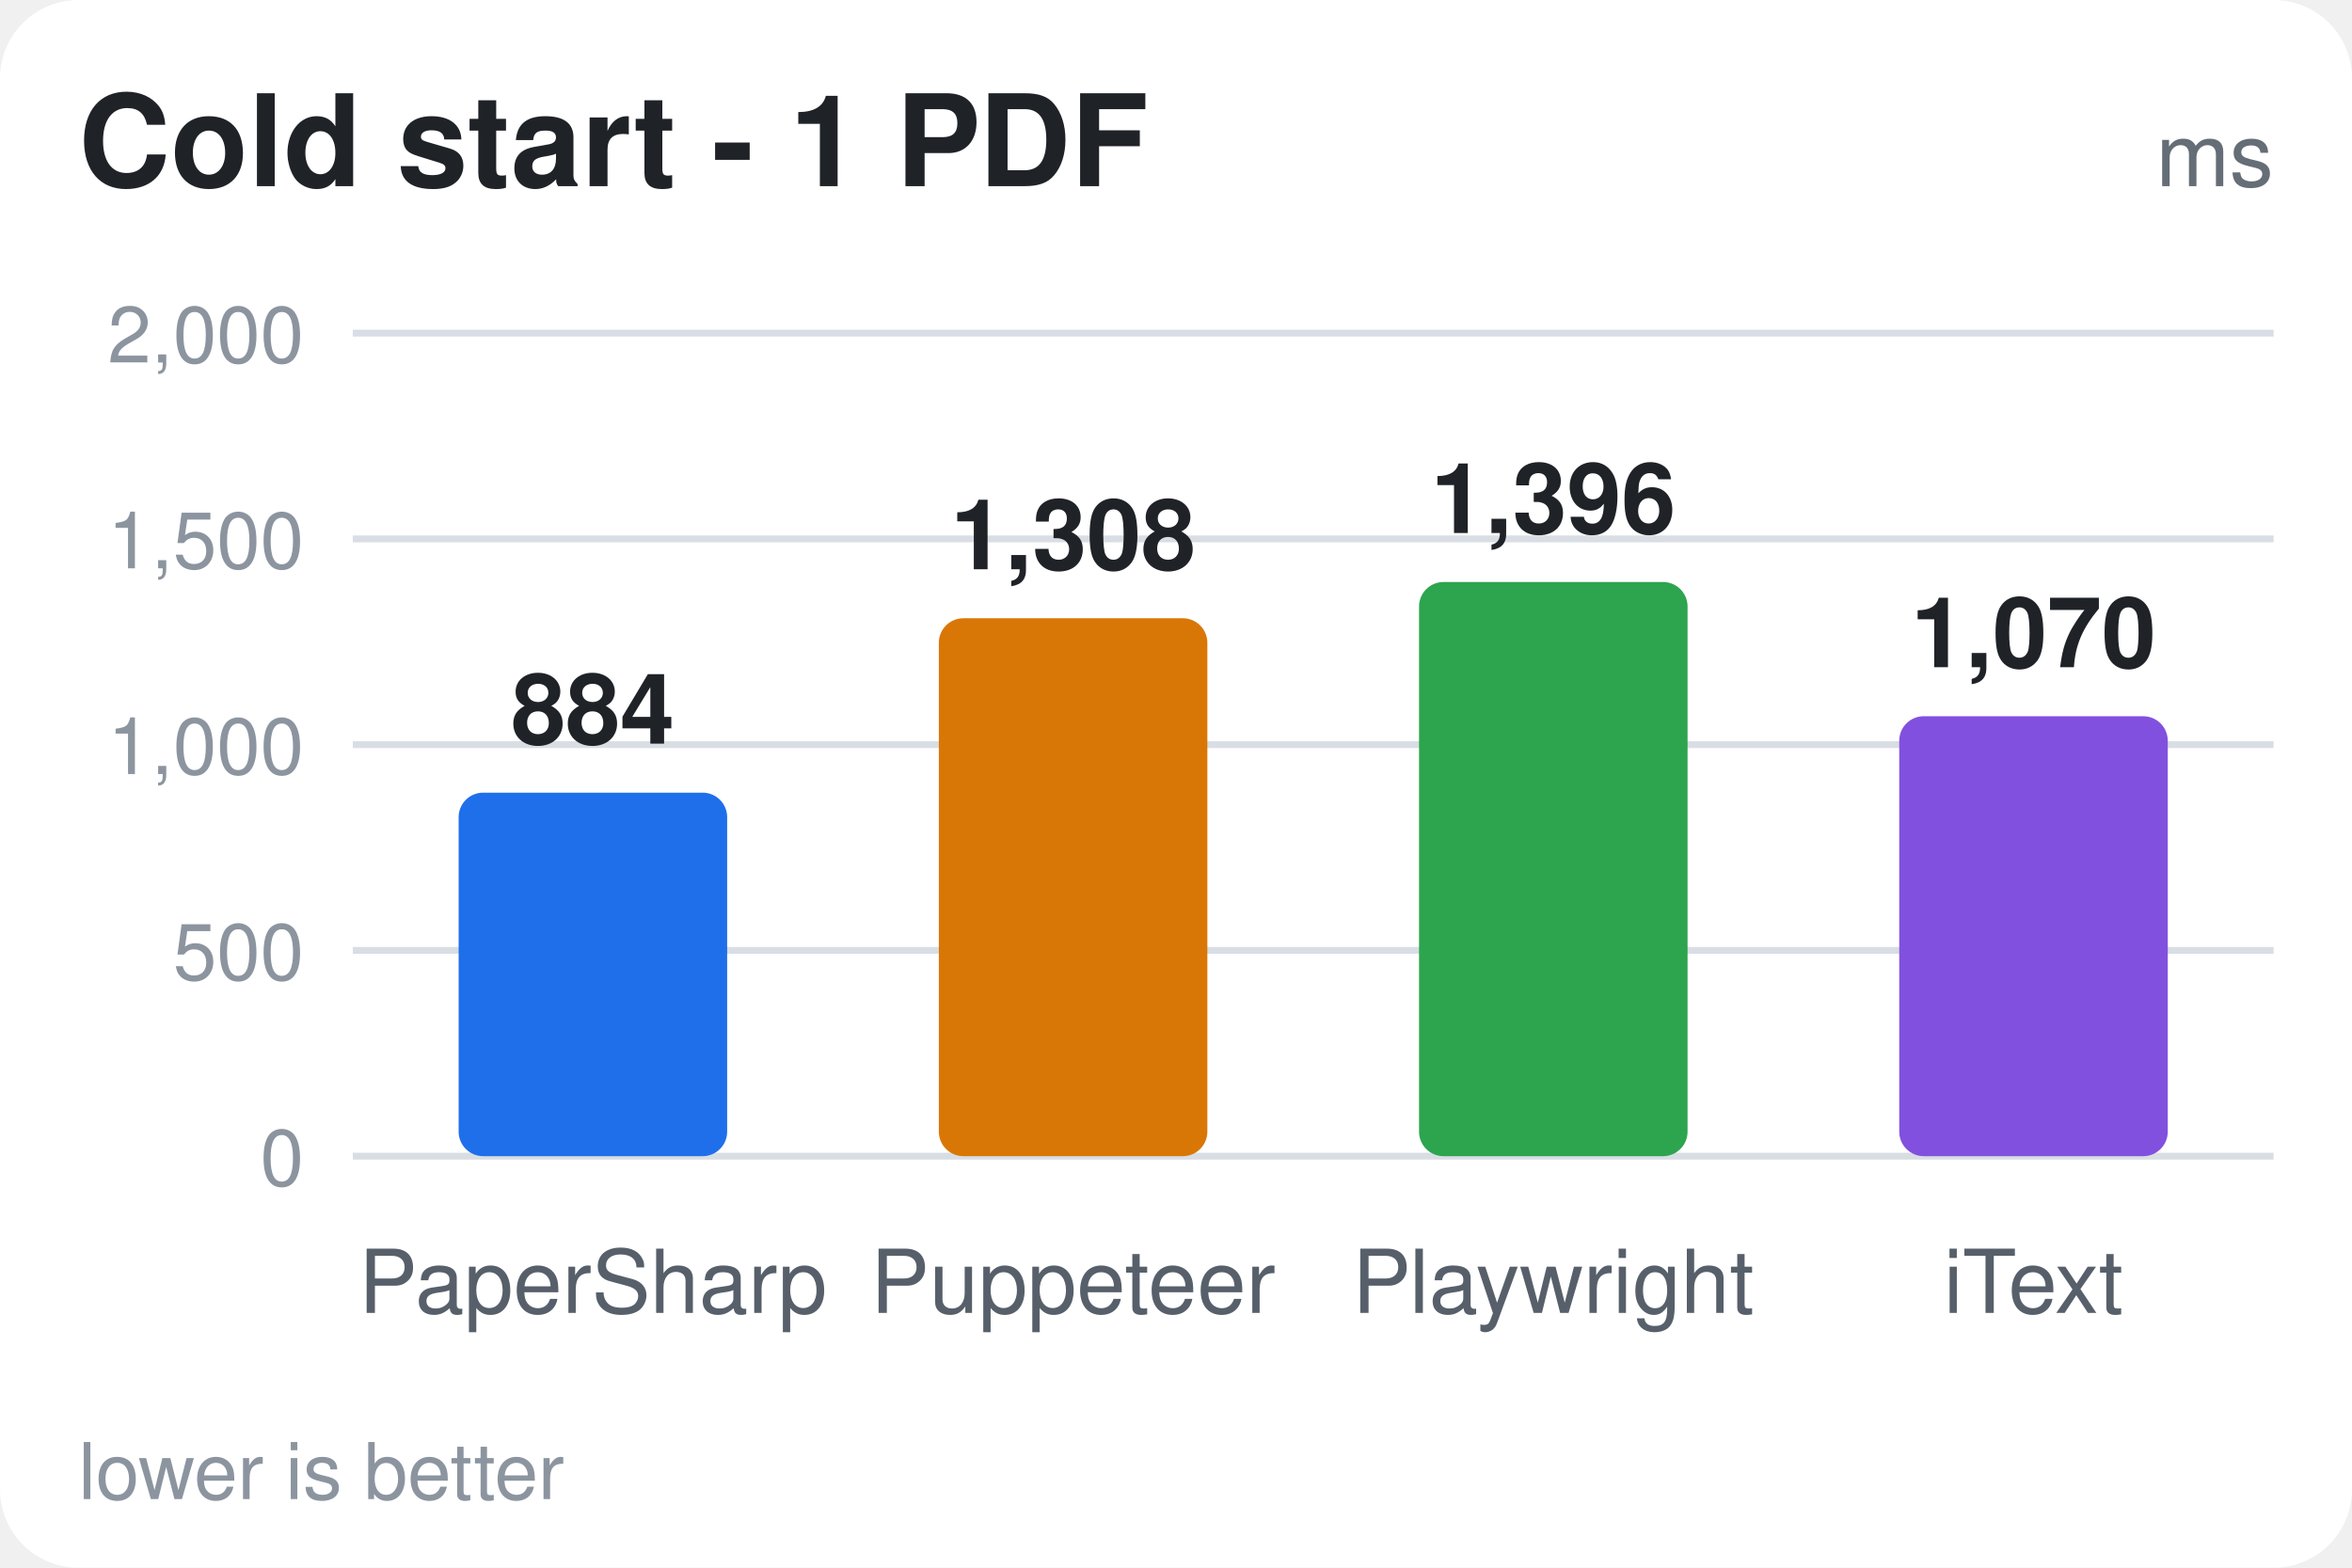
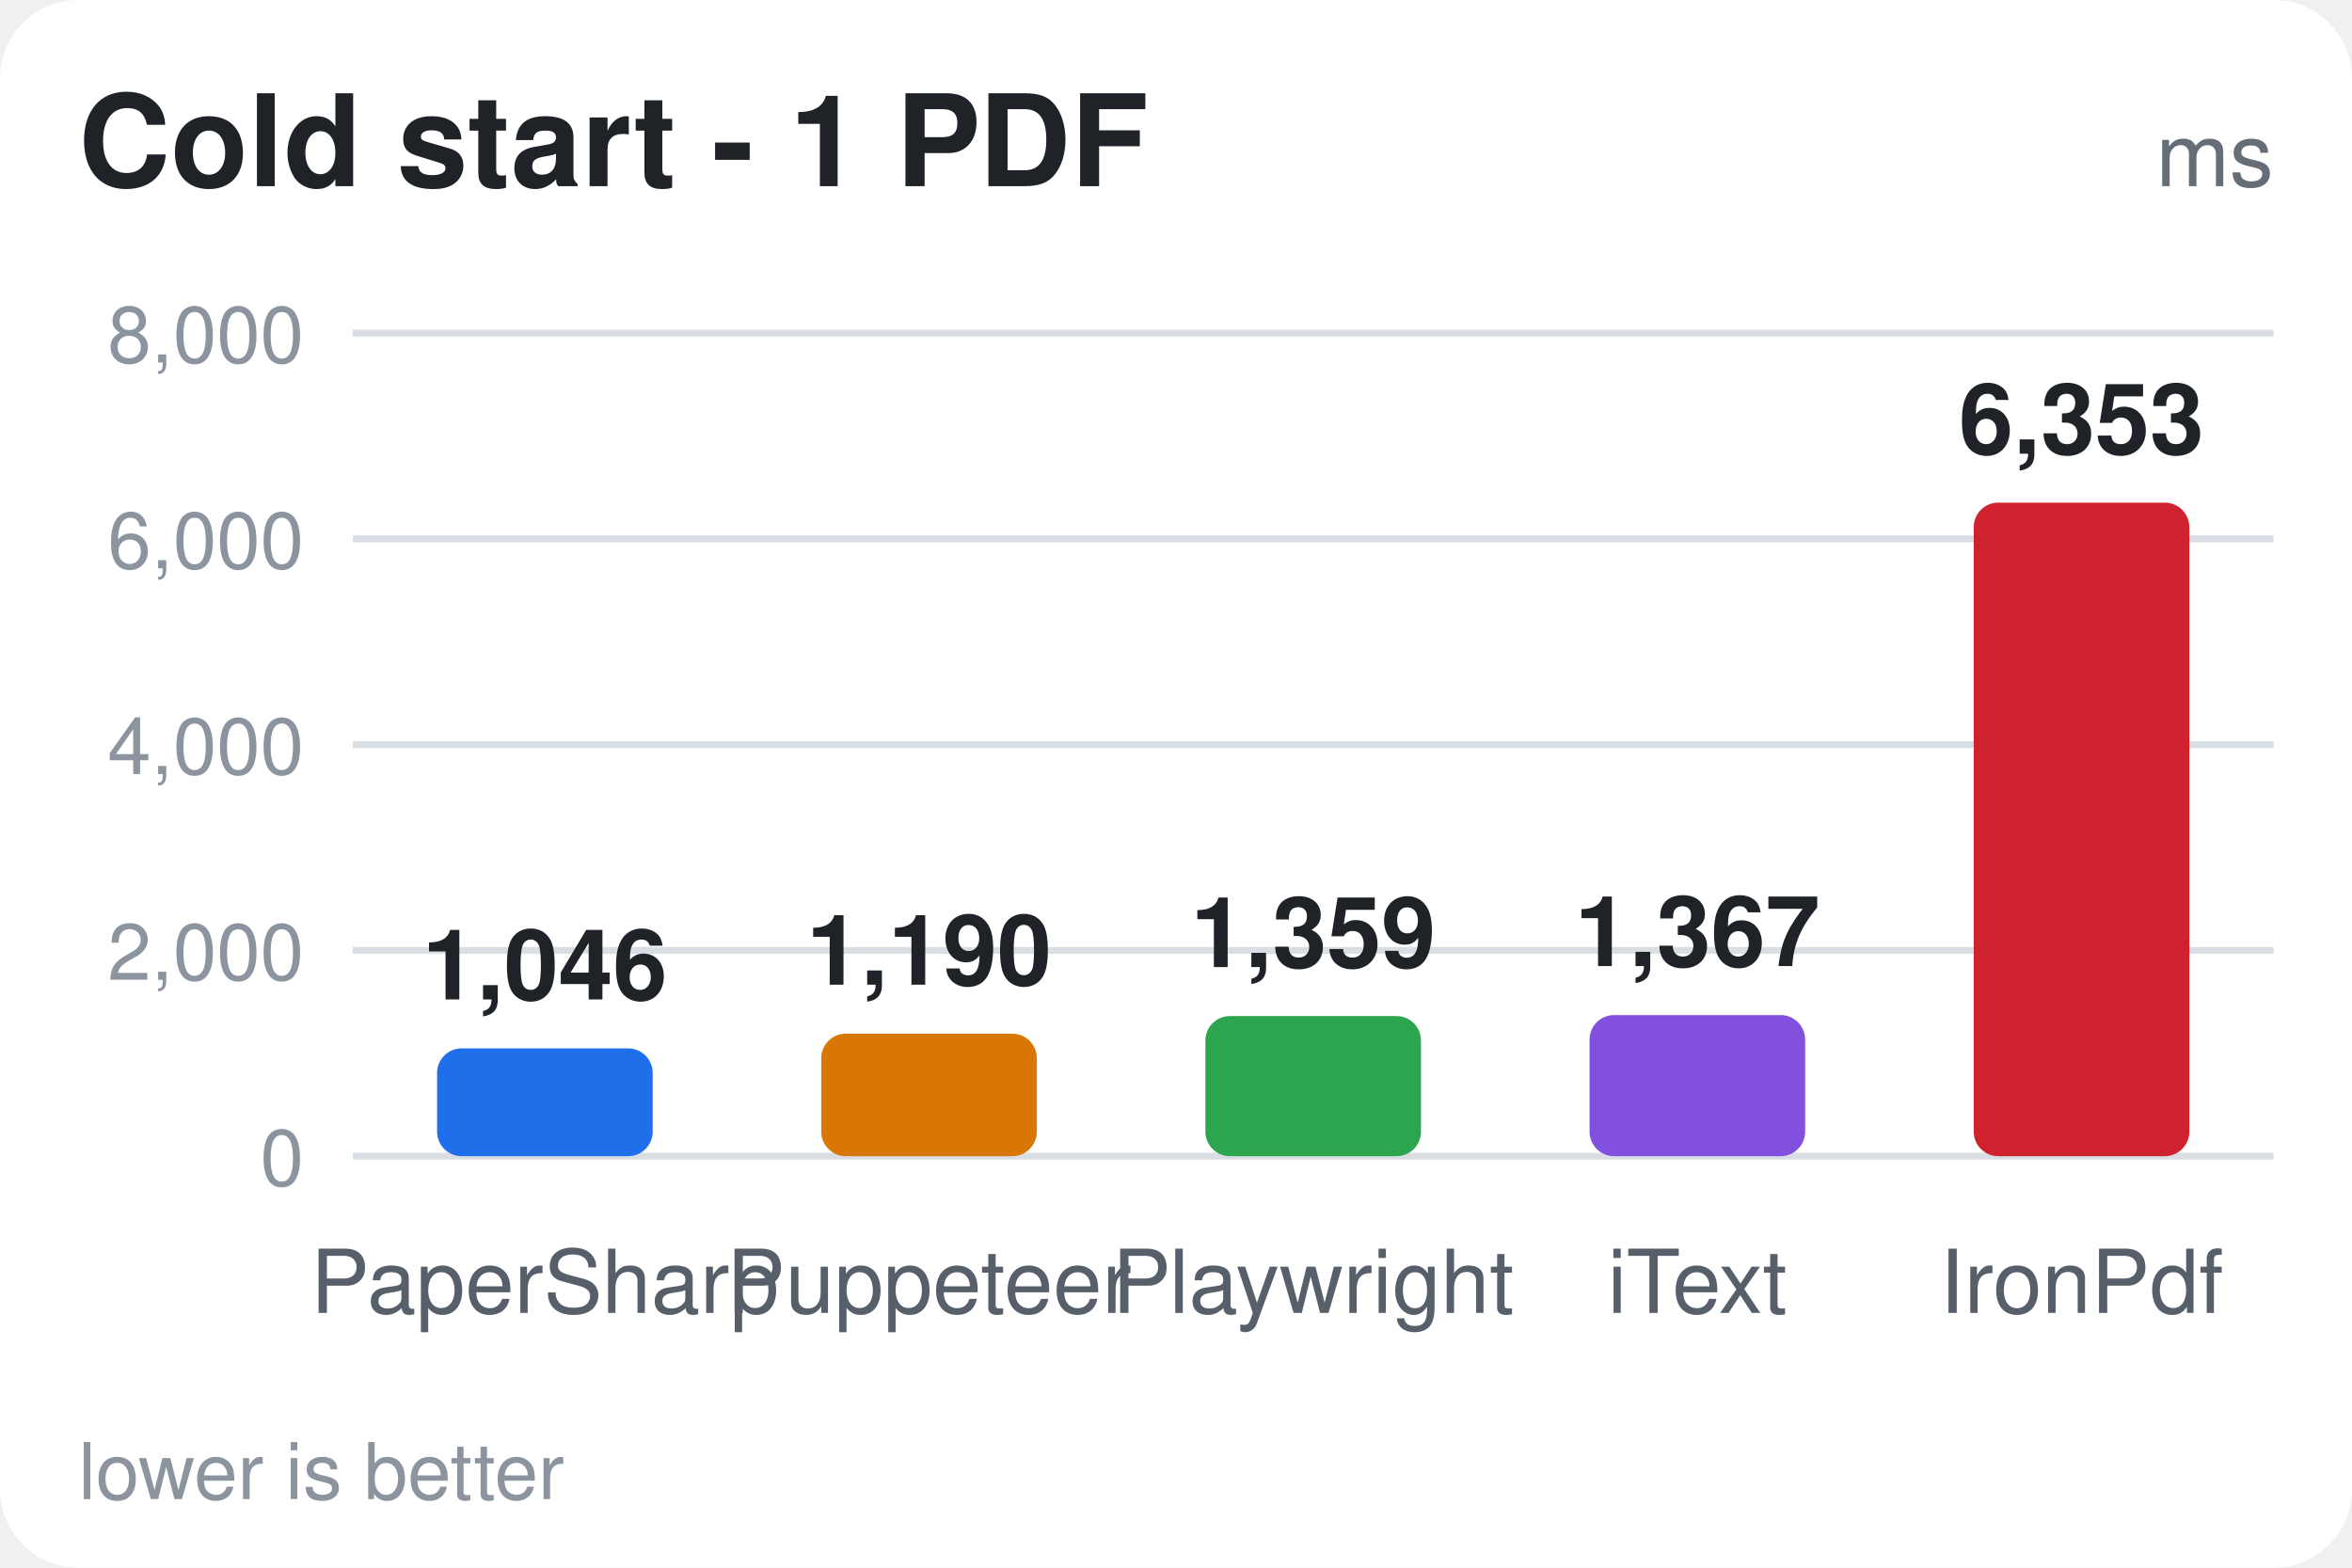
- <svg xmlns="http://www.w3.org/2000/svg" viewBox="0 0 240 160" width="240" height="160" role="img" aria-label="Cold start - 1 PDF">
+ <svg xmlns="http://www.w3.org/2000/svg" viewBox="0 0 480 320" width="480" height="320" role="img" aria-label="Cold start - 1 PDF">
  <style>
    text { font-family: -apple-system,BlinkMacSystemFont,"Segoe UI",Helvetica,Arial,sans-serif }
    .bg { fill:#ffffff }
    .ttl { fill:#1f2328; font-size:13px; font-weight:600 }
    .unit { fill:#656d76; font-size:9px }
    .grid { stroke:#d8dee4; stroke-width:.7 }
    .axis { fill:#8c959f; font-size:8px }
    .val  { fill:#1f2328; font-size:10px; font-weight:600 }
    .cat  { fill:#57606a; font-size:9px }
    .note { fill:#8c959f; font-size:8px }
    .na   { fill:#8c959f; font-size:9px }
    @media (prefers-color-scheme: dark) {
      .bg { fill:#0d1117 }
      .ttl, .val { fill:#e6edf3 }
      .unit, .cat, .note, .na { fill:#8b949e }
      .axis { fill:#6e7681 }
      .grid { stroke:#30363d }
    }
</style>
-   <rect class="bg" fill="#ffffff" x="0" y="0" width="240" height="160" rx="8" />
-   <text class="ttl" fill="#1f2328" font-size="13" font-weight="600" font-family="Arial,Helvetica,sans-serif" x="8" y="19">Cold start - 1 PDF</text>
-   <text class="unit" fill="#656d76" font-size="9" font-family="Arial,Helvetica,sans-serif" x="232" y="19" text-anchor="end">ms</text>
-   <line class="grid" stroke="#d8dee4" stroke-width=".7" x1="36" y1="118.0" x2="232" y2="118.0" />
-   <text class="axis" fill="#8c959f" font-size="8" font-family="Arial,Helvetica,sans-serif" x="31" y="121.0" text-anchor="end">0</text>
-   <line class="grid" stroke="#d8dee4" stroke-width=".7" x1="36" y1="97.0" x2="232" y2="97.0" />
-   <text class="axis" fill="#8c959f" font-size="8" font-family="Arial,Helvetica,sans-serif" x="31" y="100.0" text-anchor="end">500</text>
-   <line class="grid" stroke="#d8dee4" stroke-width=".7" x1="36" y1="76.0" x2="232" y2="76.0" />
-   <text class="axis" fill="#8c959f" font-size="8" font-family="Arial,Helvetica,sans-serif" x="31" y="79.0" text-anchor="end">1,000</text>
-   <line class="grid" stroke="#d8dee4" stroke-width=".7" x1="36" y1="55.0" x2="232" y2="55.0" />
-   <text class="axis" fill="#8c959f" font-size="8" font-family="Arial,Helvetica,sans-serif" x="31" y="58.0" text-anchor="end">1,500</text>
-   <line class="grid" stroke="#d8dee4" stroke-width=".7" x1="36" y1="34.0" x2="232" y2="34.0" />
-   <text class="axis" fill="#8c959f" font-size="8" font-family="Arial,Helvetica,sans-serif" x="31" y="37.0" text-anchor="end">2,000</text>
-   <rect x="46.8" y="80.9" width="27.4" height="37.1" rx="2.5" fill="#1f6feb" />
-   <text class="val" fill="#1f2328" font-size="10" font-weight="600" font-family="Arial,Helvetica,sans-serif" x="60.5" y="75.9" text-anchor="middle">884</text>
-   <text class="cat" fill="#57606a" font-size="9" font-family="Arial,Helvetica,sans-serif" x="60.5" y="134" text-anchor="middle">PaperSharp</text>
-   <rect x="95.8" y="63.1" width="27.4" height="54.9" rx="2.5" fill="#d97706" />
-   <text class="val" fill="#1f2328" font-size="10" font-weight="600" font-family="Arial,Helvetica,sans-serif" x="109.5" y="58.1" text-anchor="middle">1,308</text>
-   <text class="cat" fill="#57606a" font-size="9" font-family="Arial,Helvetica,sans-serif" x="109.5" y="134" text-anchor="middle">Puppeteer</text>
-   <rect x="144.8" y="59.4" width="27.4" height="58.6" rx="2.5" fill="#2da44e" />
-   <text class="val" fill="#1f2328" font-size="10" font-weight="600" font-family="Arial,Helvetica,sans-serif" x="158.5" y="54.4" text-anchor="middle">1,396</text>
-   <text class="cat" fill="#57606a" font-size="9" font-family="Arial,Helvetica,sans-serif" x="158.5" y="134" text-anchor="middle">Playwright</text>
-   <rect x="193.8" y="73.1" width="27.4" height="44.9" rx="2.5" fill="#8250df" />
-   <text class="val" fill="#1f2328" font-size="10" font-weight="600" font-family="Arial,Helvetica,sans-serif" x="207.5" y="68.1" text-anchor="middle">1,070</text>
-   <text class="cat" fill="#57606a" font-size="9" font-family="Arial,Helvetica,sans-serif" x="207.5" y="134" text-anchor="middle">iText</text>
-   <text class="note" fill="#8c959f" font-size="8" font-family="Arial,Helvetica,sans-serif" x="8" y="153">lower is better</text>
+   <rect class="bg" fill="#ffffff" x="0" y="0" width="480" height="320" rx="16" />
+   <g transform="scale(2)">
+     <text class="ttl" fill="#1f2328" font-size="13" font-weight="600" font-family="Arial,Helvetica,sans-serif" x="8" y="19">Cold start - 1 PDF</text>
+     <text class="unit" fill="#656d76" font-size="9" font-family="Arial,Helvetica,sans-serif" x="232" y="19" text-anchor="end">ms</text>
+     <line class="grid" stroke="#d8dee4" stroke-width=".7" x1="36" y1="118.0" x2="232" y2="118.0" />
+     <text class="axis" fill="#8c959f" font-size="8" font-family="Arial,Helvetica,sans-serif" x="31" y="121.0" text-anchor="end">0</text>
+     <line class="grid" stroke="#d8dee4" stroke-width=".7" x1="36" y1="97.0" x2="232" y2="97.0" />
+     <text class="axis" fill="#8c959f" font-size="8" font-family="Arial,Helvetica,sans-serif" x="31" y="100.0" text-anchor="end">2,000</text>
+     <line class="grid" stroke="#d8dee4" stroke-width=".7" x1="36" y1="76.0" x2="232" y2="76.0" />
+     <text class="axis" fill="#8c959f" font-size="8" font-family="Arial,Helvetica,sans-serif" x="31" y="79.0" text-anchor="end">4,000</text>
+     <line class="grid" stroke="#d8dee4" stroke-width=".7" x1="36" y1="55.0" x2="232" y2="55.0" />
+     <text class="axis" fill="#8c959f" font-size="8" font-family="Arial,Helvetica,sans-serif" x="31" y="58.0" text-anchor="end">6,000</text>
+     <line class="grid" stroke="#d8dee4" stroke-width=".7" x1="36" y1="34.0" x2="232" y2="34.0" />
+     <text class="axis" fill="#8c959f" font-size="8" font-family="Arial,Helvetica,sans-serif" x="31" y="37.0" text-anchor="end">8,000</text>
+     <rect x="44.6" y="107.0" width="22.0" height="11.0" rx="2.5" fill="#1f6feb" />
+     <text class="val" fill="#1f2328" font-size="10" font-weight="600" font-family="Arial,Helvetica,sans-serif" x="55.6" y="102.0" text-anchor="middle">1,046</text>
+     <text class="cat" fill="#57606a" font-size="9" font-family="Arial,Helvetica,sans-serif" x="55.6" y="134" text-anchor="middle">PaperSharp</text>
+     <rect x="83.8" y="105.5" width="22.0" height="12.5" rx="2.5" fill="#d97706" />
+     <text class="val" fill="#1f2328" font-size="10" font-weight="600" font-family="Arial,Helvetica,sans-serif" x="94.8" y="100.5" text-anchor="middle">1,190</text>
+     <text class="cat" fill="#57606a" font-size="9" font-family="Arial,Helvetica,sans-serif" x="94.8" y="134" text-anchor="middle">Puppeteer</text>
+     <rect x="123.0" y="103.7" width="22.0" height="14.3" rx="2.5" fill="#2da44e" />
+     <text class="val" fill="#1f2328" font-size="10" font-weight="600" font-family="Arial,Helvetica,sans-serif" x="134.0" y="98.7" text-anchor="middle">1,359</text>
+     <text class="cat" fill="#57606a" font-size="9" font-family="Arial,Helvetica,sans-serif" x="134.0" y="134" text-anchor="middle">Playwright</text>
+     <rect x="162.2" y="103.6" width="22.0" height="14.4" rx="2.5" fill="#8250df" />
+     <text class="val" fill="#1f2328" font-size="10" font-weight="600" font-family="Arial,Helvetica,sans-serif" x="173.2" y="98.6" text-anchor="middle">1,367</text>
+     <text class="cat" fill="#57606a" font-size="9" font-family="Arial,Helvetica,sans-serif" x="173.2" y="134" text-anchor="middle">iText</text>
+     <rect x="201.4" y="51.3" width="22.0" height="66.7" rx="2.5" fill="#cf222e" />
+     <text class="val" fill="#1f2328" font-size="10" font-weight="600" font-family="Arial,Helvetica,sans-serif" x="212.4" y="46.3" text-anchor="middle">6,353</text>
+     <text class="cat" fill="#57606a" font-size="9" font-family="Arial,Helvetica,sans-serif" x="212.4" y="134" text-anchor="middle">IronPdf</text>
+     <text class="note" fill="#8c959f" font-size="8" font-family="Arial,Helvetica,sans-serif" x="8" y="153">lower is better</text>
+   </g>
</svg>
